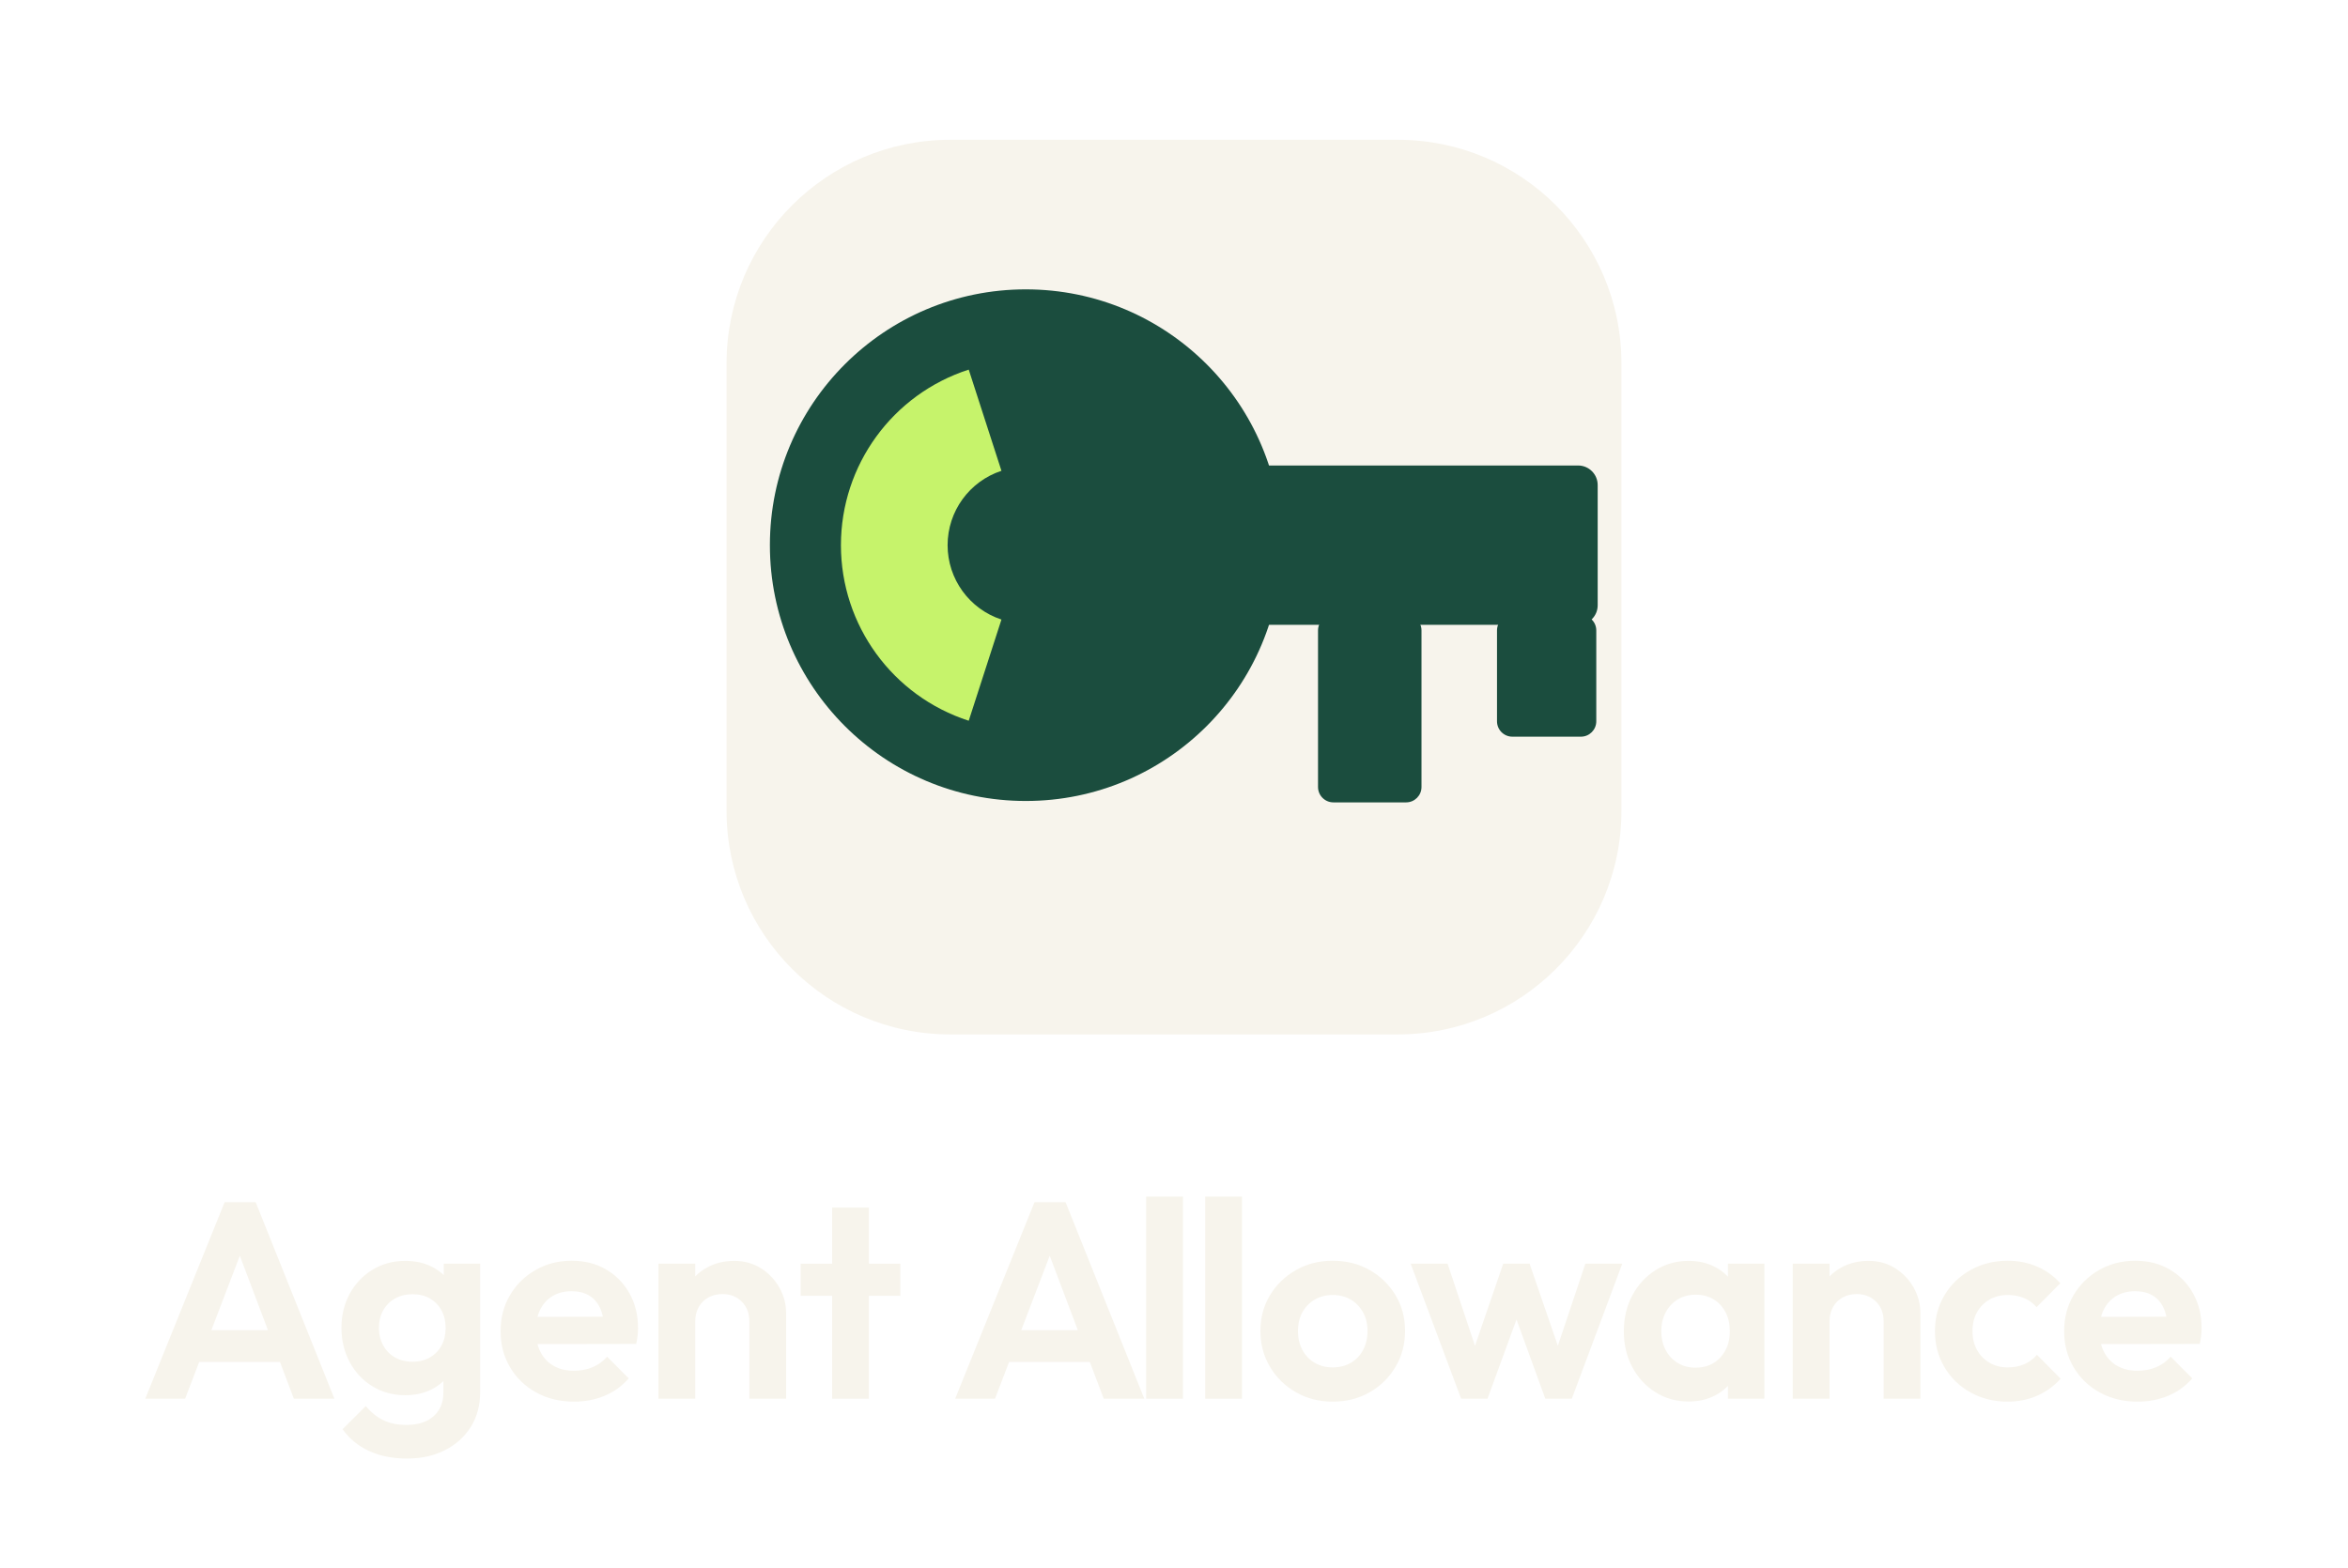
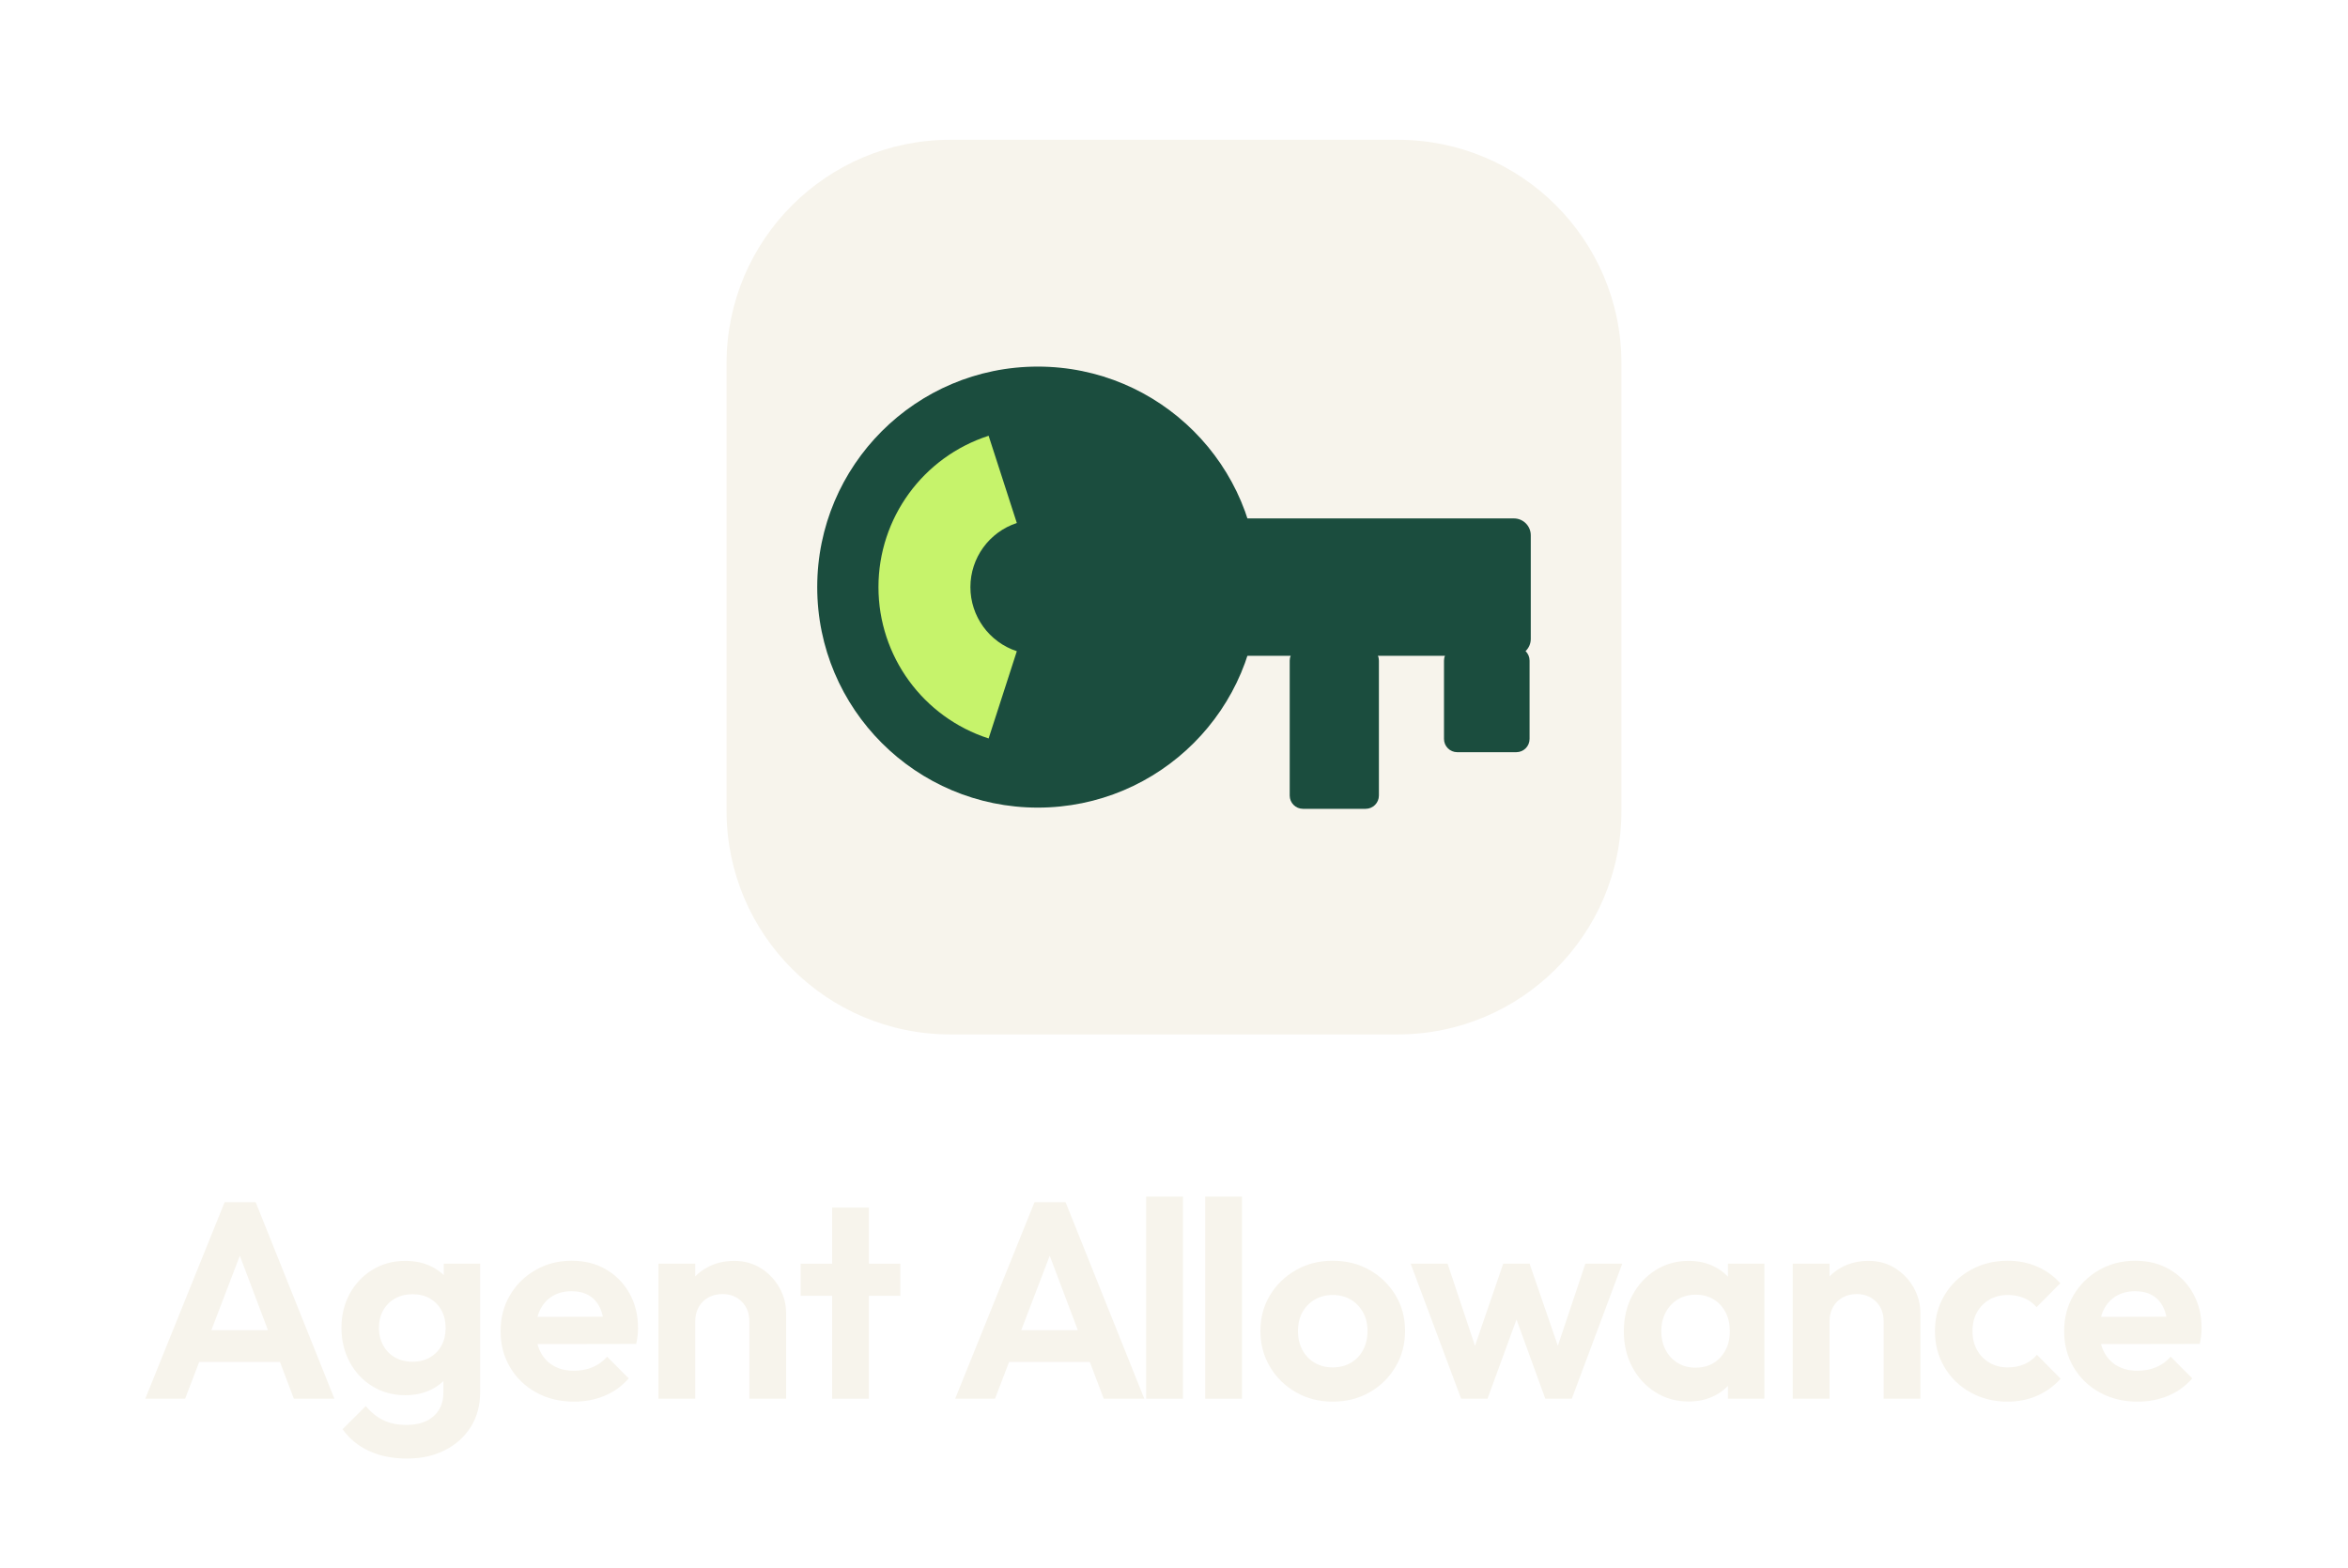
<svg xmlns="http://www.w3.org/2000/svg" viewBox="0 0 167.92 112.14" role="img" aria-label="Agent Allowance">
  <g transform="translate(51.96 10.00) scale(2.00)">
    <rect width="32" height="32" rx="8" fill="#F7F4EC" />
-     <circle cx="10.70" cy="14.50" r="9.15" fill="#1B4D3E" />
-     <rect x="13.10" y="11.65" width="18.05" height="5.70" rx="0.70" fill="#1B4D3E" />
-     <rect x="21.15" y="17.00" width="3.70" height="6.70" rx="0.55" fill="#1B4D3E" />
-     <rect x="27.55" y="17.00" width="3.55" height="4.35" rx="0.55" fill="#1B4D3E" />
-     <path fill="#C6F36B" d="M 8.66 8.22 A 6.60 6.60 0 0 0 8.66 20.78 L 9.83 17.16 A 2.80 2.80 0 0 1 9.83 11.84 Z" />
+     <g transform="translate(16 16) scale(0.862) translate(-16.35 -14.50)">
+       <circle cx="10.70" cy="14.50" r="9.15" fill="#1B4D3E" />
+       <rect x="13.10" y="11.65" width="18.05" height="5.70" rx="0.70" fill="#1B4D3E" />
+       <rect x="21.15" y="17.00" width="3.70" height="6.70" rx="0.55" fill="#1B4D3E" />
+       <rect x="27.55" y="17.00" width="3.55" height="4.35" rx="0.55" fill="#1B4D3E" />
+       <path fill="#C6F36B" d="M 8.66 8.22 A 6.60 6.60 0 0 0 8.66 20.78 L 9.83 17.16 A 2.80 2.80 0 0 1 9.83 11.84 Z" />
+     </g>
  </g>
  <g transform="translate(10.00 100.06)">
    <path transform="translate(0.00 0) scale(0.02 -0.02)" d="M 19.50 0.00 L 303.25 703.00 L 414.25 703.00 L 695.75 0.00 L 550.75 0.00 L 333.00 576.50 L 382.50 576.50 L 162.00 0.00 Z M 170.00 131.25 L 170.00 245.25 L 547.75 245.25 L 547.75 131.25 Z" fill="#F7F4EC" />
    <path transform="translate(13.90 0) scale(0.02 -0.02)" d="M 260.25 -214.00 Q 182.50 -214.00 123.75 -186.50 Q 65.00 -159.00 30.00 -109.00 L 113.00 -26.25 Q 140.50 -59.50 175.25 -76.62 Q 210.00 -93.75 259.00 -93.75 Q 319.75 -93.75 355.12 -62.88 Q 390.50 -32.00 390.50 22.50 L 390.50 143.50 L 412.75 249.50 L 391.75 356.00 L 391.75 483.00 L 522.00 483.00 L 522.00 24.50 Q 522.00 -47.50 488.50 -100.88 Q 455.00 -154.25 396.00 -184.12 Q 337.00 -214.00 260.25 -214.00 Z M 254.25 12.50 Q 189.00 12.50 137.12 44.12 Q 85.25 75.75 55.62 130.75 Q 26.00 185.75 26.00 253.50 Q 26.00 321.50 55.62 375.62 Q 85.25 429.75 137.12 461.38 Q 189.00 493.00 254.25 493.00 Q 307.75 493.00 349.12 472.12 Q 390.50 451.25 414.62 414.38 Q 438.75 377.50 440.50 328.50 L 440.50 177.00 Q 438.75 128.75 414.25 91.50 Q 389.75 54.25 348.38 33.38 Q 307.00 12.50 254.25 12.50 Z M 279.75 132.25 Q 315.75 132.25 342.50 147.75 Q 369.25 163.25 383.88 190.38 Q 398.50 217.50 398.50 253.00 Q 398.50 288.50 383.88 315.62 Q 369.25 342.75 342.62 358.25 Q 316.00 373.75 280.00 373.75 Q 244.25 373.75 217.12 358.25 Q 190.00 342.75 175.00 315.50 Q 160.00 288.25 160.00 253.00 Q 160.00 218.75 175.00 191.12 Q 190.00 163.50 217.00 147.88 Q 244.00 132.25 279.75 132.25 Z" fill="#F7F4EC" />
    <path transform="translate(25.28 0) scale(0.02 -0.02)" d="M 288.75 -10.50 Q 213.25 -10.50 153.88 22.00 Q 94.50 54.50 60.25 111.88 Q 26.00 169.25 26.00 241.50 Q 26.00 313.50 59.62 370.38 Q 93.25 427.25 151.12 460.38 Q 209.00 493.50 280.25 493.50 Q 349.75 493.50 403.12 462.38 Q 456.50 431.25 487.00 376.75 Q 517.50 322.25 517.50 252.50 Q 517.50 239.75 516.00 226.25 Q 514.50 212.75 511.00 196.00 L 104.50 195.25 L 104.50 292.75 L 450.00 293.50 L 396.50 253.25 Q 395.00 296.25 381.38 325.12 Q 367.75 354.00 342.38 369.25 Q 317.00 384.50 279.75 384.50 Q 240.75 384.50 212.00 367.25 Q 183.25 350.00 167.62 318.62 Q 152.00 287.25 152.00 243.50 Q 152.00 199.50 168.62 167.12 Q 185.25 134.75 216.00 117.38 Q 246.75 100.00 288.00 100.00 Q 324.50 100.00 354.75 112.62 Q 385.00 125.25 407.00 150.25 L 484.00 72.75 Q 448.50 31.50 398.00 10.50 Q 347.50 -10.50 288.75 -10.50 Z" fill="#F7F4EC" />
    <path transform="translate(35.94 0) scale(0.02 -0.02)" d="M 382.50 0.00 L 382.50 276.75 Q 382.50 320.00 355.50 347.12 Q 328.50 374.25 286.43 374.25 Q 257.81 374.25 235.78 362.00 Q 213.75 349.75 201.38 327.62 Q 189.00 305.50 189.00 276.75 L 137.75 303.25 Q 137.75 359.50 162.38 402.12 Q 187.00 444.75 230.42 468.88 Q 273.84 493.00 328.80 493.00 Q 382.25 493.00 424.12 466.50 Q 466.00 440.00 490.00 397.25 Q 514.00 354.50 514.00 306.00 L 514.00 0.00 Z M 57.50 0.00 L 57.50 483.00 L 189.00 483.00 L 189.00 0.00 Z" fill="#F7F4EC" />
    <path transform="translate(46.94 0) scale(0.02 -0.02)" d="M 128.50 0.00 L 128.50 683.50 L 260.00 683.50 L 260.00 0.00 Z M 16.00 368.00 L 16.00 483.00 L 372.50 483.00 L 372.50 368.00 Z" fill="#F7F4EC" />
    <path transform="translate(57.92 0) scale(0.02 -0.02)" d="M 19.50 0.00 L 303.25 703.00 L 414.25 703.00 L 695.75 0.00 L 550.75 0.00 L 333.00 576.50 L 382.50 576.50 L 162.00 0.00 Z M 170.00 131.25 L 170.00 245.25 L 547.75 245.25 L 547.75 131.25 Z" fill="#F7F4EC" />
    <path transform="translate(70.82 0) scale(0.02 -0.02)" d="M 57.50 0.00 L 57.50 723.00 L 189.00 723.00 L 189.00 0.00 Z" fill="#F7F4EC" />
    <path transform="translate(75.04 0) scale(0.02 -0.02)" d="M 57.50 0.00 L 57.50 723.00 L 189.00 723.00 L 189.00 0.00 Z" fill="#F7F4EC" />
    <path transform="translate(79.62 0) scale(0.02 -0.02)" d="M 284.50 -10.50 Q 211.75 -10.50 153.12 23.00 Q 94.50 56.50 60.25 114.00 Q 26.00 171.50 26.00 242.50 Q 26.00 313.50 60.12 370.00 Q 94.25 426.50 152.88 460.00 Q 211.50 493.50 284.25 493.50 Q 357.75 493.50 416.25 460.38 Q 474.75 427.25 509.00 370.38 Q 543.25 313.50 543.25 242.50 Q 543.25 171.50 509.12 114.00 Q 475.00 56.50 416.50 23.00 Q 358.00 -10.50 284.50 -10.50 Z M 284.25 112.00 Q 321.25 112.00 349.50 128.50 Q 377.75 145.00 393.38 174.62 Q 409.00 204.25 409.00 242.25 Q 409.00 280.25 392.88 309.12 Q 376.75 338.00 349.00 354.50 Q 321.25 371.00 284.25 371.00 Q 248.25 371.00 220.00 354.38 Q 191.75 337.75 176.00 308.88 Q 160.25 280.00 160.25 242.00 Q 160.25 204.25 176.00 174.62 Q 191.75 145.00 220.00 128.50 Q 248.25 112.00 284.25 112.00 Z" fill="#F7F4EC" />
    <path transform="translate(90.76 0) scale(0.02 -0.02)" d="M 186.75 0.00 L 6.25 483.00 L 138.25 483.00 L 255.50 131.75 L 216.25 130.75 L 337.25 483.00 L 431.50 483.00 L 552.75 130.75 L 513.25 131.75 L 631.00 483.00 L 763.00 483.00 L 582.50 0.00 L 487.75 0.00 L 366.25 334.00 L 403.25 334.00 L 281.00 0.00 Z" fill="#F7F4EC" />
    <path transform="translate(105.58 0) scale(0.02 -0.02)" d="M 259.50 -10.00 Q 193.50 -10.00 140.88 23.00 Q 88.25 56.00 57.88 112.75 Q 27.50 169.50 27.50 240.75 Q 27.50 312.75 57.88 369.62 Q 88.25 426.50 140.88 459.75 Q 193.50 493.00 259.50 493.00 Q 311.50 493.00 352.50 471.75 Q 393.50 450.50 418.38 413.25 Q 443.25 376.00 445.00 328.50 L 445.00 154.50 Q 443.25 107.00 418.75 69.75 Q 394.25 32.50 352.88 11.25 Q 311.50 -10.00 259.50 -10.00 Z M 284.00 111.00 Q 339.00 111.00 372.75 147.62 Q 406.50 184.25 406.50 241.50 Q 406.50 280.00 391.25 309.38 Q 376.00 338.75 348.50 355.38 Q 321.00 372.00 284.25 372.00 Q 248.25 372.00 220.75 355.38 Q 193.25 338.75 177.38 309.25 Q 161.50 279.75 161.50 241.50 Q 161.50 203.25 177.25 173.75 Q 193.00 144.25 220.62 127.62 Q 248.25 111.00 284.00 111.00 Z M 399.75 0.00 L 399.75 129.75 L 420.75 247.50 L 399.75 364.25 L 399.75 483.00 L 530.00 483.00 L 530.00 0.00 Z" fill="#F7F4EC" />
    <path transform="translate(117.06 0) scale(0.02 -0.02)" d="M 382.50 0.00 L 382.50 276.75 Q 382.50 320.00 355.50 347.12 Q 328.50 374.25 286.43 374.25 Q 257.81 374.25 235.78 362.00 Q 213.75 349.75 201.38 327.62 Q 189.00 305.50 189.00 276.75 L 137.75 303.25 Q 137.75 359.50 162.38 402.12 Q 187.00 444.75 230.42 468.88 Q 273.84 493.00 328.80 493.00 Q 382.25 493.00 424.12 466.50 Q 466.00 440.00 490.00 397.25 Q 514.00 354.50 514.00 306.00 L 514.00 0.00 Z M 57.50 0.00 L 57.50 483.00 L 189.00 483.00 L 189.00 0.00 Z" fill="#F7F4EC" />
    <path transform="translate(127.86 0) scale(0.02 -0.02)" d="M 285.50 -10.50 Q 212.25 -10.50 153.12 22.50 Q 94.00 55.50 60.00 112.88 Q 26.00 170.25 26.00 241.25 Q 26.00 313.25 60.12 370.25 Q 94.25 427.25 153.50 460.38 Q 212.75 493.50 286.25 493.50 Q 342.75 493.50 390.75 472.88 Q 438.75 452.25 474.25 413.00 L 389.50 327.50 Q 370.50 349.25 344.38 360.12 Q 318.25 371.00 286.25 371.00 Q 249.50 371.00 221.00 354.50 Q 192.50 338.00 176.38 309.25 Q 160.25 280.50 160.25 241.75 Q 160.25 203.75 176.38 174.50 Q 192.50 145.25 221.12 128.62 Q 249.75 112.00 286.25 112.00 Q 319.00 112.00 345.38 123.38 Q 371.75 134.75 390.75 157.00 L 475.50 71.50 Q 439.25 31.50 391.12 10.50 Q 343.00 -10.50 285.50 -10.50 Z" fill="#F7F4EC" />
    <path transform="translate(137.10 0) scale(0.02 -0.02)" d="M 288.75 -10.50 Q 213.25 -10.50 153.88 22.00 Q 94.50 54.50 60.25 111.88 Q 26.00 169.25 26.00 241.50 Q 26.00 313.50 59.62 370.38 Q 93.25 427.25 151.12 460.38 Q 209.00 493.50 280.25 493.50 Q 349.75 493.50 403.12 462.38 Q 456.50 431.25 487.00 376.75 Q 517.50 322.25 517.50 252.50 Q 517.50 239.75 516.00 226.25 Q 514.50 212.75 511.00 196.00 L 104.50 195.25 L 104.50 292.75 L 450.00 293.50 L 396.50 253.25 Q 395.00 296.25 381.38 325.12 Q 367.75 354.00 342.38 369.25 Q 317.00 384.50 279.75 384.50 Q 240.75 384.50 212.00 367.25 Q 183.25 350.00 167.62 318.62 Q 152.00 287.25 152.00 243.50 Q 152.00 199.50 168.62 167.12 Q 185.25 134.75 216.00 117.38 Q 246.75 100.00 288.00 100.00 Q 324.50 100.00 354.75 112.62 Q 385.00 125.25 407.00 150.25 L 484.00 72.75 Q 448.50 31.50 398.00 10.50 Q 347.50 -10.50 288.75 -10.50 Z" fill="#F7F4EC" />
  </g>
</svg>
